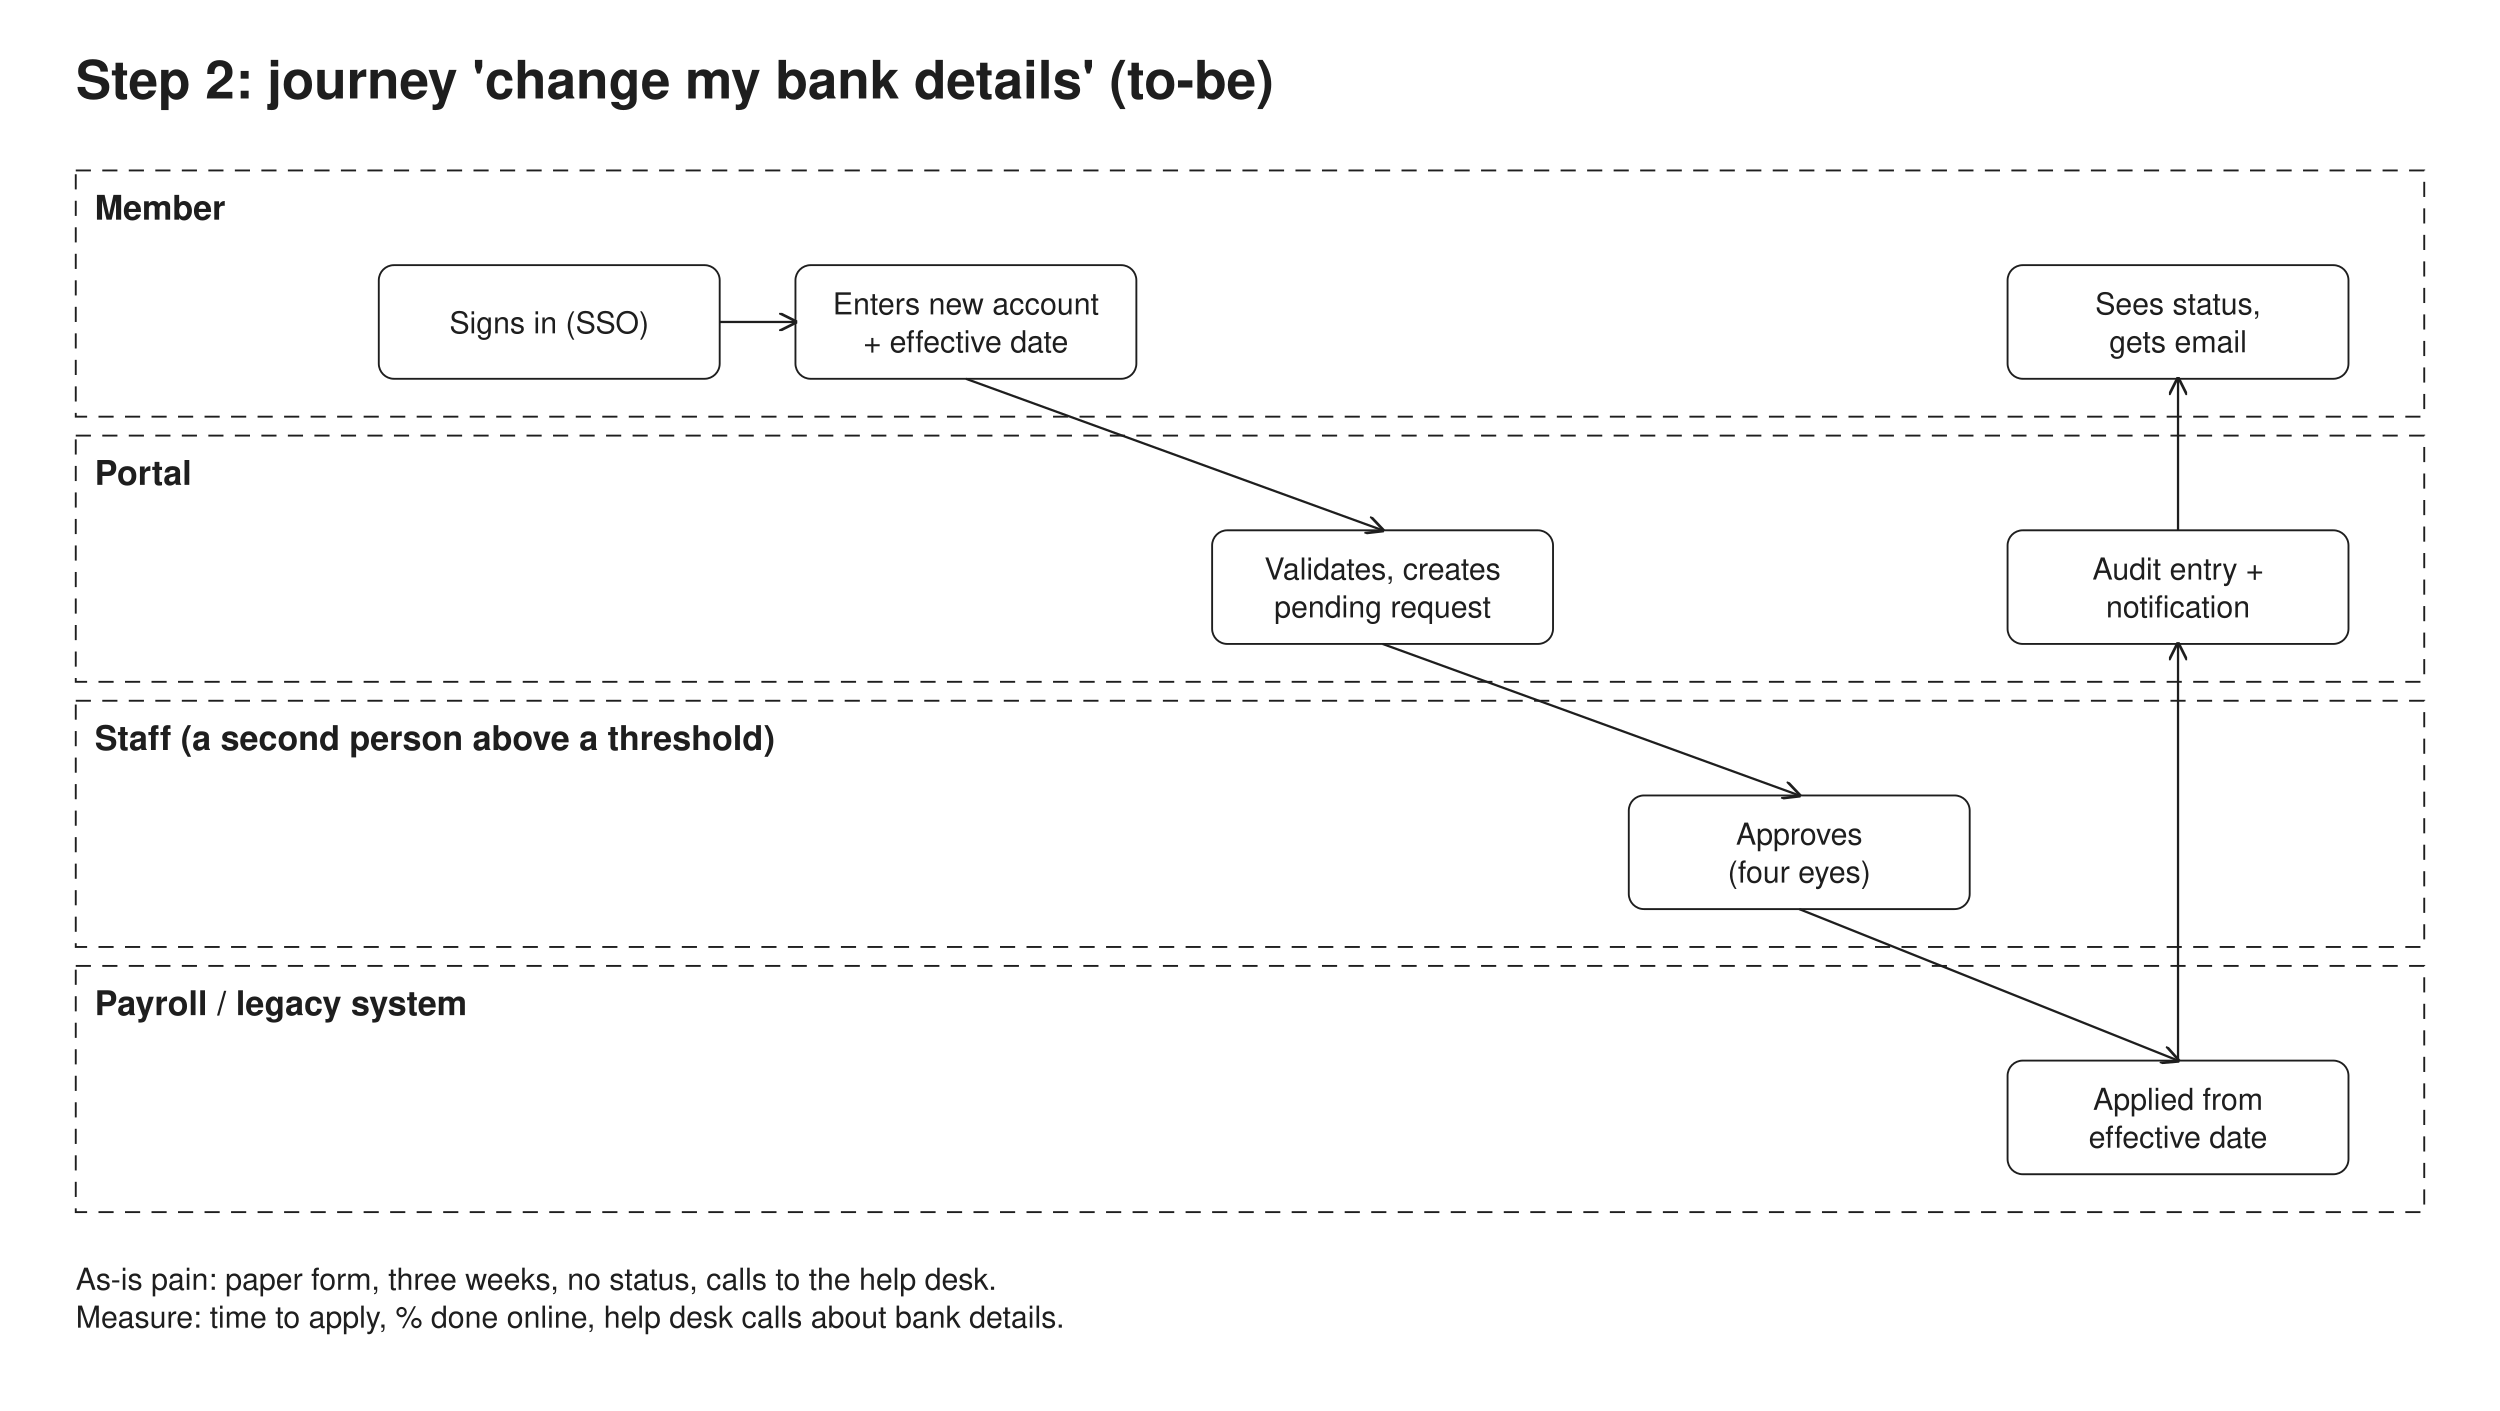
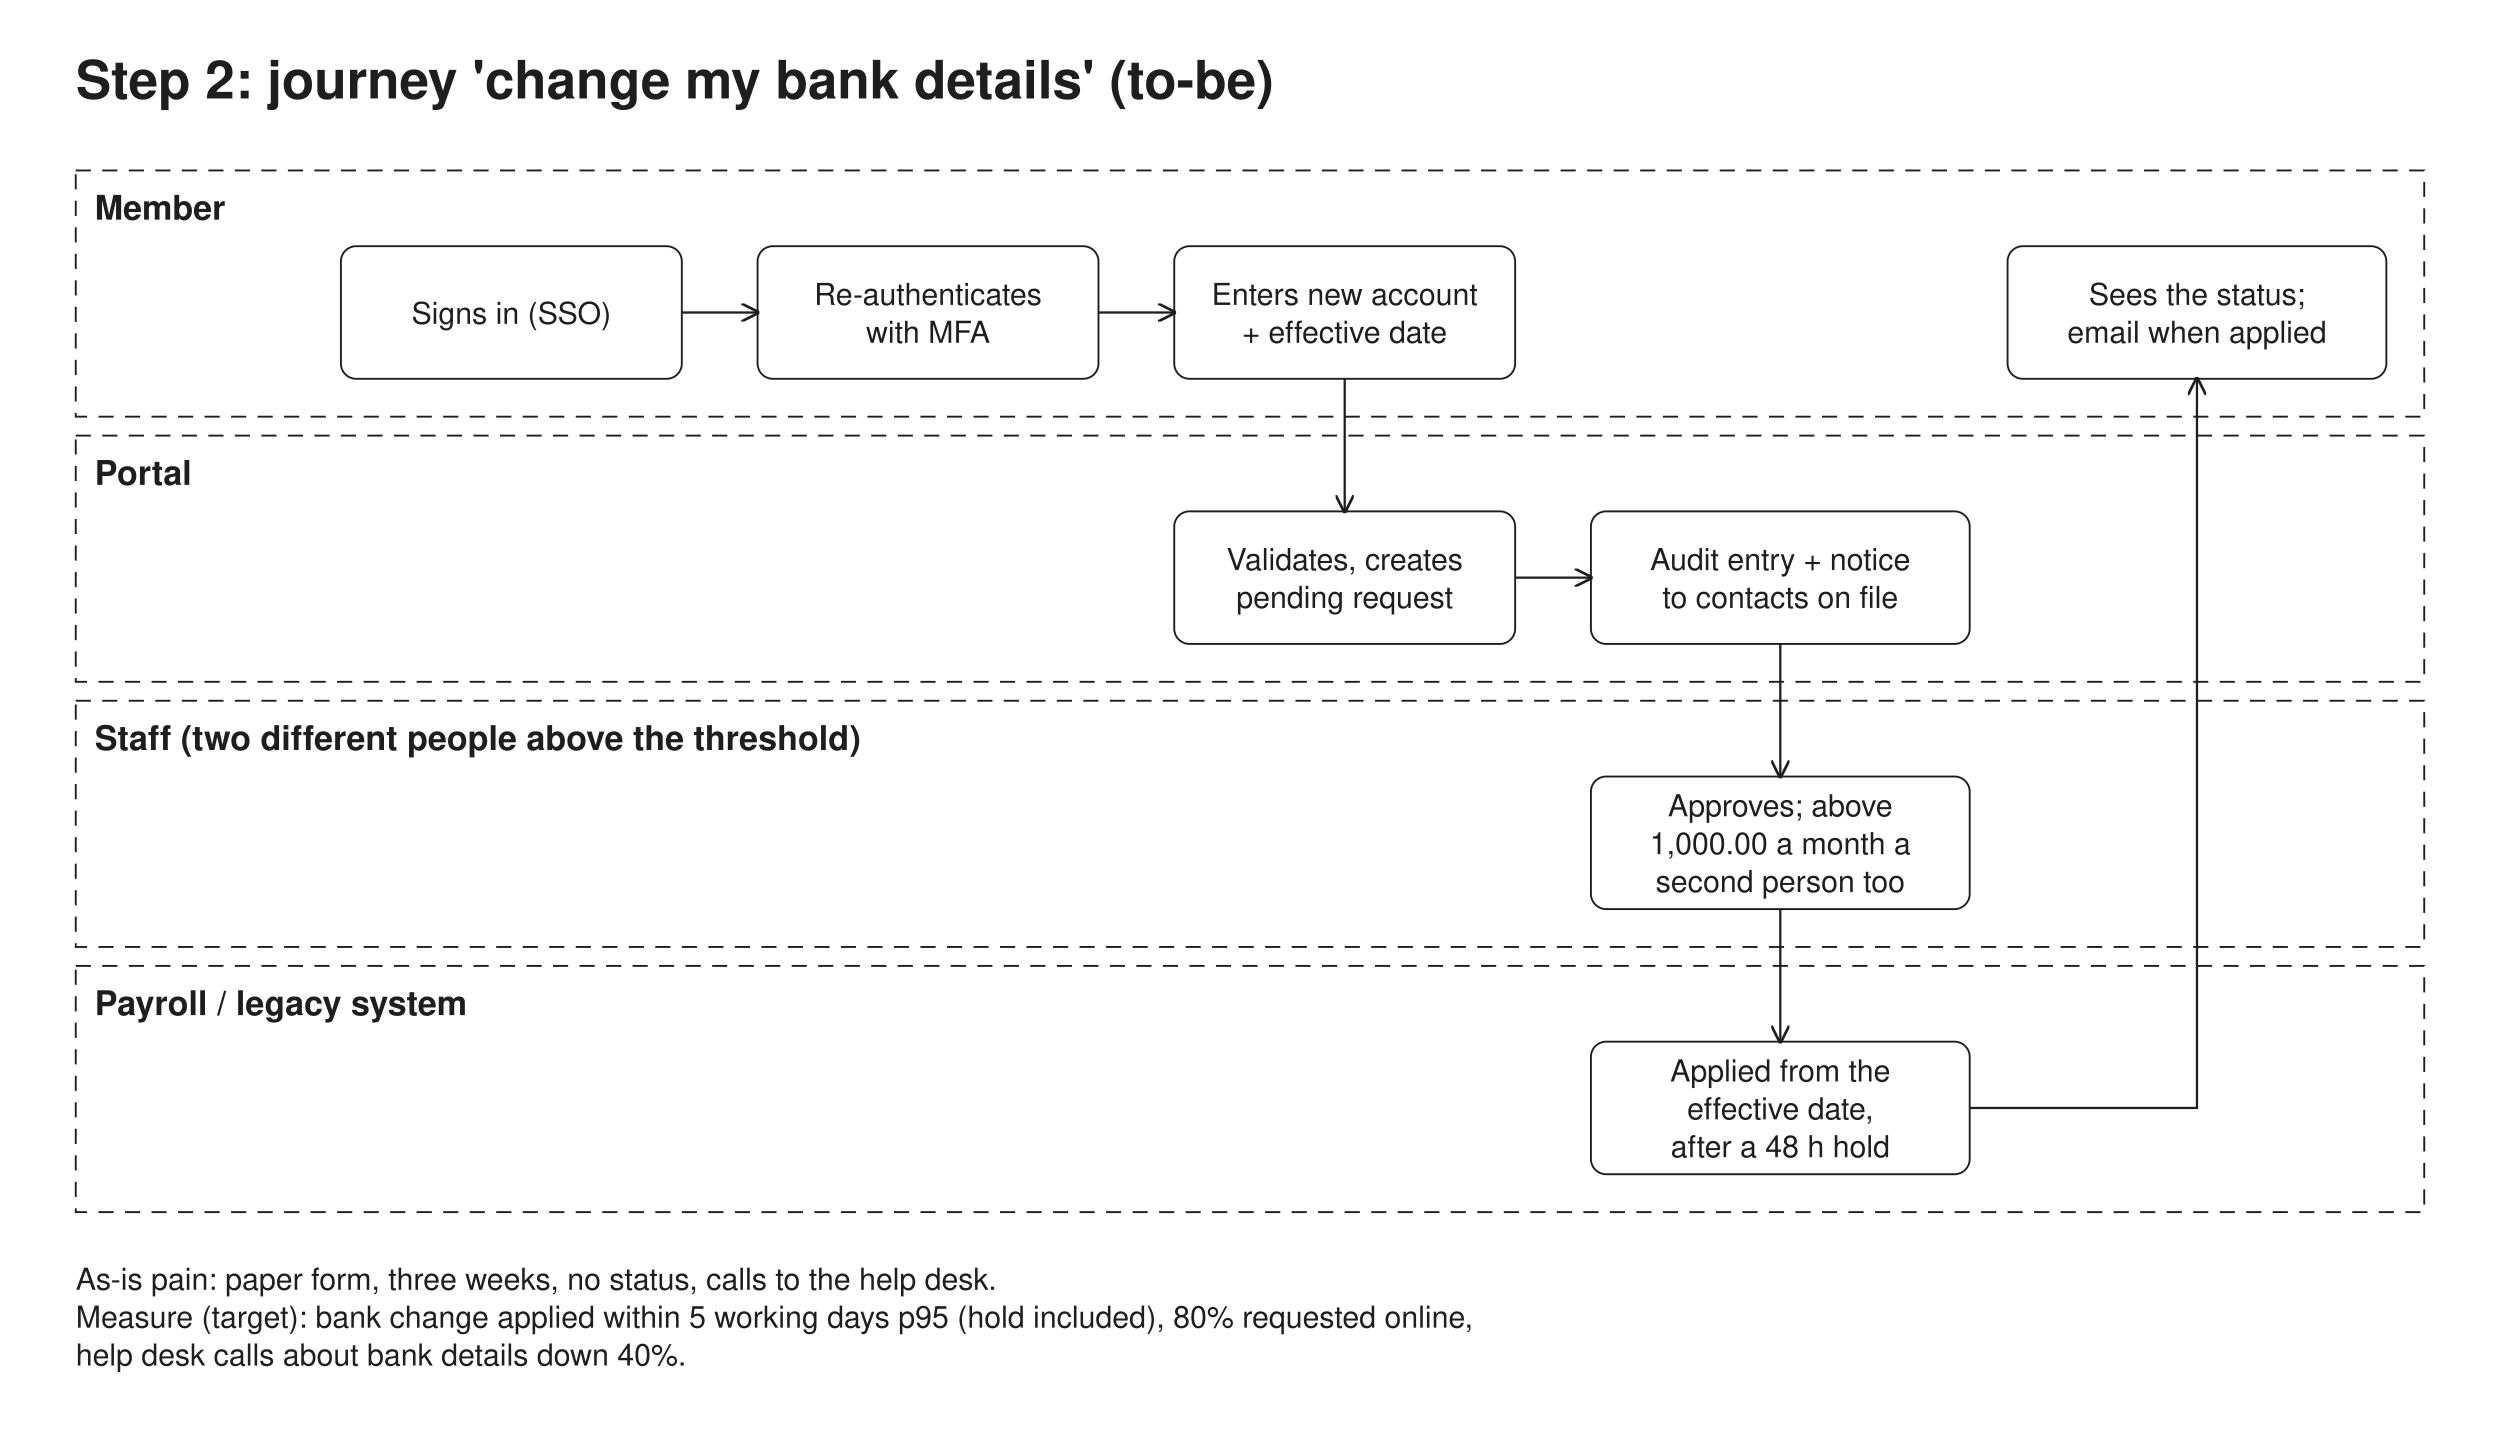
- <svg xmlns="http://www.w3.org/2000/svg" width="1320" height="745" viewBox="0 0 1320 745" font-family="Helvetica, Arial, sans-serif" fill="#1e1e1e">
+ <svg xmlns="http://www.w3.org/2000/svg" xml:space="preserve" width="1320" height="765" viewBox="0 0 1320 765" font-family="Helvetica, Arial, sans-serif" fill="#1e1e1e">
  <defs>
    <marker id="head" viewBox="0 0 10 10" refX="9" refY="5" markerWidth="8" markerHeight="8" orient="auto">
      <path d="M0,0 L10,5 L0,10" fill="none" stroke="#1e1e1e" stroke-width="1.5" />
    </marker>
    <marker id="head-start" viewBox="0 0 10 10" refX="1" refY="5" markerWidth="8" markerHeight="8" orient="auto">
      <path d="M10,0 L0,5 L10,10" fill="none" stroke="#1e1e1e" stroke-width="1.5" />
    </marker>
  </defs>
  <rect width="100%" height="100%" fill="#ffffff" />
  <text x="40.0" y="52.0" font-size="28" text-anchor="start" font-weight="bold">Step 2: journey 'change my bank details' (to-be)</text>
  <rect x="40" y="90" width="1240" height="130" rx="0" fill="none" stroke="#1e1e1e" stroke-width="1" stroke-dasharray="8 6" />
  <text x="50.0" y="116.0" font-size="18" text-anchor="start" font-weight="bold">Member</text>
  <rect x="40" y="230" width="1240" height="130" rx="0" fill="none" stroke="#1e1e1e" stroke-width="1" stroke-dasharray="8 6" />
  <text x="50.0" y="256.0" font-size="18" text-anchor="start" font-weight="bold">Portal</text>
  <rect x="40" y="370" width="1240" height="130" rx="0" fill="none" stroke="#1e1e1e" stroke-width="1" stroke-dasharray="8 6" />
-   <text x="50.0" y="396.0" font-size="18" text-anchor="start" font-weight="bold">Staff (a second person above a threshold)</text>
+   <text x="50.0" y="396.0" font-size="18" text-anchor="start" font-weight="bold">Staff (two different people above the threshold)</text>
  <rect x="40" y="510" width="1240" height="130" rx="0" fill="none" stroke="#1e1e1e" stroke-width="1" stroke-dasharray="8 6" />
  <text x="50.0" y="536.0" font-size="18" text-anchor="start" font-weight="bold">Payroll / legacy system</text>
-   <rect x="200" y="140" width="180" height="60" rx="8" fill="none" stroke="#1e1e1e" stroke-width="1" />
-   <text x="290.0" y="176.0" font-size="16" text-anchor="middle">Signs in (SSO)</text>
-   <rect x="420" y="140" width="180" height="60" rx="8" fill="none" stroke="#1e1e1e" stroke-width="1" />
-   <text x="510.0" y="166.0" font-size="16" text-anchor="middle">Enters new account</text>
-   <text x="510.0" y="186.0" font-size="16" text-anchor="middle">+ effective date</text>
-   <rect x="640" y="280" width="180" height="60" rx="8" fill="none" stroke="#1e1e1e" stroke-width="1" />
-   <text x="730.0" y="306.0" font-size="16" text-anchor="middle">Validates, creates</text>
-   <text x="730.0" y="326.0" font-size="16" text-anchor="middle">pending request</text>
-   <rect x="860" y="420" width="180" height="60" rx="8" fill="none" stroke="#1e1e1e" stroke-width="1" />
-   <text x="950.0" y="446.0" font-size="16" text-anchor="middle">Approves</text>
-   <text x="950.0" y="466.0" font-size="16" text-anchor="middle">(four eyes)</text>
-   <rect x="1060" y="560" width="180" height="60" rx="8" fill="none" stroke="#1e1e1e" stroke-width="1" />
-   <text x="1150.0" y="586.0" font-size="16" text-anchor="middle">Applied from</text>
-   <text x="1150.0" y="606.0" font-size="16" text-anchor="middle">effective date</text>
-   <rect x="1060" y="280" width="180" height="60" rx="8" fill="none" stroke="#1e1e1e" stroke-width="1" />
-   <text x="1150.0" y="306.0" font-size="16" text-anchor="middle">Audit entry +</text>
-   <text x="1150.0" y="326.0" font-size="16" text-anchor="middle">notification</text>
-   <rect x="1060" y="140" width="180" height="60" rx="8" fill="none" stroke="#1e1e1e" stroke-width="1" />
-   <text x="1150.0" y="166.0" font-size="16" text-anchor="middle">Sees status,</text>
-   <text x="1150.0" y="186.0" font-size="16" text-anchor="middle">gets email</text>
-   <line x1="380" y1="170" x2="420" y2="170" stroke="#1e1e1e" stroke-width="1.2" marker-end="url(#head)" />
-   <line x1="510" y1="200" x2="730" y2="280" stroke="#1e1e1e" stroke-width="1.2" marker-end="url(#head)" />
-   <line x1="730" y1="340" x2="950" y2="420" stroke="#1e1e1e" stroke-width="1.2" marker-end="url(#head)" />
-   <line x1="950" y1="480" x2="1150" y2="560" stroke="#1e1e1e" stroke-width="1.2" marker-end="url(#head)" />
-   <line x1="1150" y1="560" x2="1150" y2="340" stroke="#1e1e1e" stroke-width="1.2" marker-end="url(#head)" />
-   <line x1="1150" y1="280" x2="1150" y2="200" stroke="#1e1e1e" stroke-width="1.2" marker-end="url(#head)" />
+   <rect x="180" y="130" width="180" height="70" rx="8" fill="none" stroke="#1e1e1e" stroke-width="1" />
+   <text x="270.0" y="171.0" font-size="16" text-anchor="middle">Signs in (SSO)</text>
+   <rect x="400" y="130" width="180" height="70" rx="8" fill="none" stroke="#1e1e1e" stroke-width="1" />
+   <text x="490.0" y="161.0" font-size="16" text-anchor="middle">Re-authenticates</text>
+   <text x="490.0" y="181.0" font-size="16" text-anchor="middle">with MFA</text>
+   <rect x="620" y="130" width="180" height="70" rx="8" fill="none" stroke="#1e1e1e" stroke-width="1" />
+   <text x="710.0" y="161.0" font-size="16" text-anchor="middle">Enters new account</text>
+   <text x="710.0" y="181.0" font-size="16" text-anchor="middle">+ effective date</text>
+   <rect x="1060" y="130" width="200" height="70" rx="8" fill="none" stroke="#1e1e1e" stroke-width="1" />
+   <text x="1160.0" y="161.0" font-size="16" text-anchor="middle">Sees the status;</text>
+   <text x="1160.0" y="181.0" font-size="16" text-anchor="middle">email when applied</text>
+   <rect x="620" y="270" width="180" height="70" rx="8" fill="none" stroke="#1e1e1e" stroke-width="1" />
+   <text x="710.0" y="301.0" font-size="16" text-anchor="middle">Validates, creates</text>
+   <text x="710.0" y="321.0" font-size="16" text-anchor="middle">pending request</text>
+   <rect x="840" y="270" width="200" height="70" rx="8" fill="none" stroke="#1e1e1e" stroke-width="1" />
+   <text x="940.0" y="301.0" font-size="16" text-anchor="middle">Audit entry + notice</text>
+   <text x="940.0" y="321.0" font-size="16" text-anchor="middle">to contacts on file</text>
+   <rect x="840" y="410" width="200" height="70" rx="8" fill="none" stroke="#1e1e1e" stroke-width="1" />
+   <text x="940.0" y="431.0" font-size="16" text-anchor="middle">Approves; above</text>
+   <text x="940.0" y="451.0" font-size="16" text-anchor="middle">1,000.00 a month a</text>
+   <text x="940.0" y="471.0" font-size="16" text-anchor="middle">second person too</text>
+   <rect x="840" y="550" width="200" height="70" rx="8" fill="none" stroke="#1e1e1e" stroke-width="1" />
+   <text x="940.0" y="571.0" font-size="16" text-anchor="middle">Applied from the</text>
+   <text x="940.0" y="591.0" font-size="16" text-anchor="middle">effective date,</text>
+   <text x="940.0" y="611.0" font-size="16" text-anchor="middle">after a 48 h hold</text>
+   <polyline points="360,165 400,165" fill="none" stroke="#1e1e1e" stroke-width="1.2" marker-end="url(#head)" />
+   <polyline points="580,165 620,165" fill="none" stroke="#1e1e1e" stroke-width="1.2" marker-end="url(#head)" />
+   <polyline points="710,200 710,270" fill="none" stroke="#1e1e1e" stroke-width="1.2" marker-end="url(#head)" />
+   <polyline points="800,305 840,305" fill="none" stroke="#1e1e1e" stroke-width="1.2" marker-end="url(#head)" />
+   <polyline points="940,340 940,410" fill="none" stroke="#1e1e1e" stroke-width="1.2" marker-end="url(#head)" />
+   <polyline points="940,480 940,550" fill="none" stroke="#1e1e1e" stroke-width="1.2" marker-end="url(#head)" />
+   <polyline points="1040,585 1160,585 1160,200" fill="none" stroke="#1e1e1e" stroke-width="1.2" marker-end="url(#head)" />
  <text x="40.0" y="681.0" font-size="16" text-anchor="start">As-is pain: paper form, three weeks, no status, calls to the help desk.</text>
-   <text x="40.0" y="701.0" font-size="16" text-anchor="start">Measure: time to apply, % done online, help desk calls about bank details.</text>
+   <text x="40.0" y="701.0" font-size="16" text-anchor="start">Measure (target): bank change applied within 5 working days p95 (hold included), 80% requested online,</text>
+   <text x="40.0" y="721.0" font-size="16" text-anchor="start">help desk calls about bank details down 40%.</text>
</svg>
